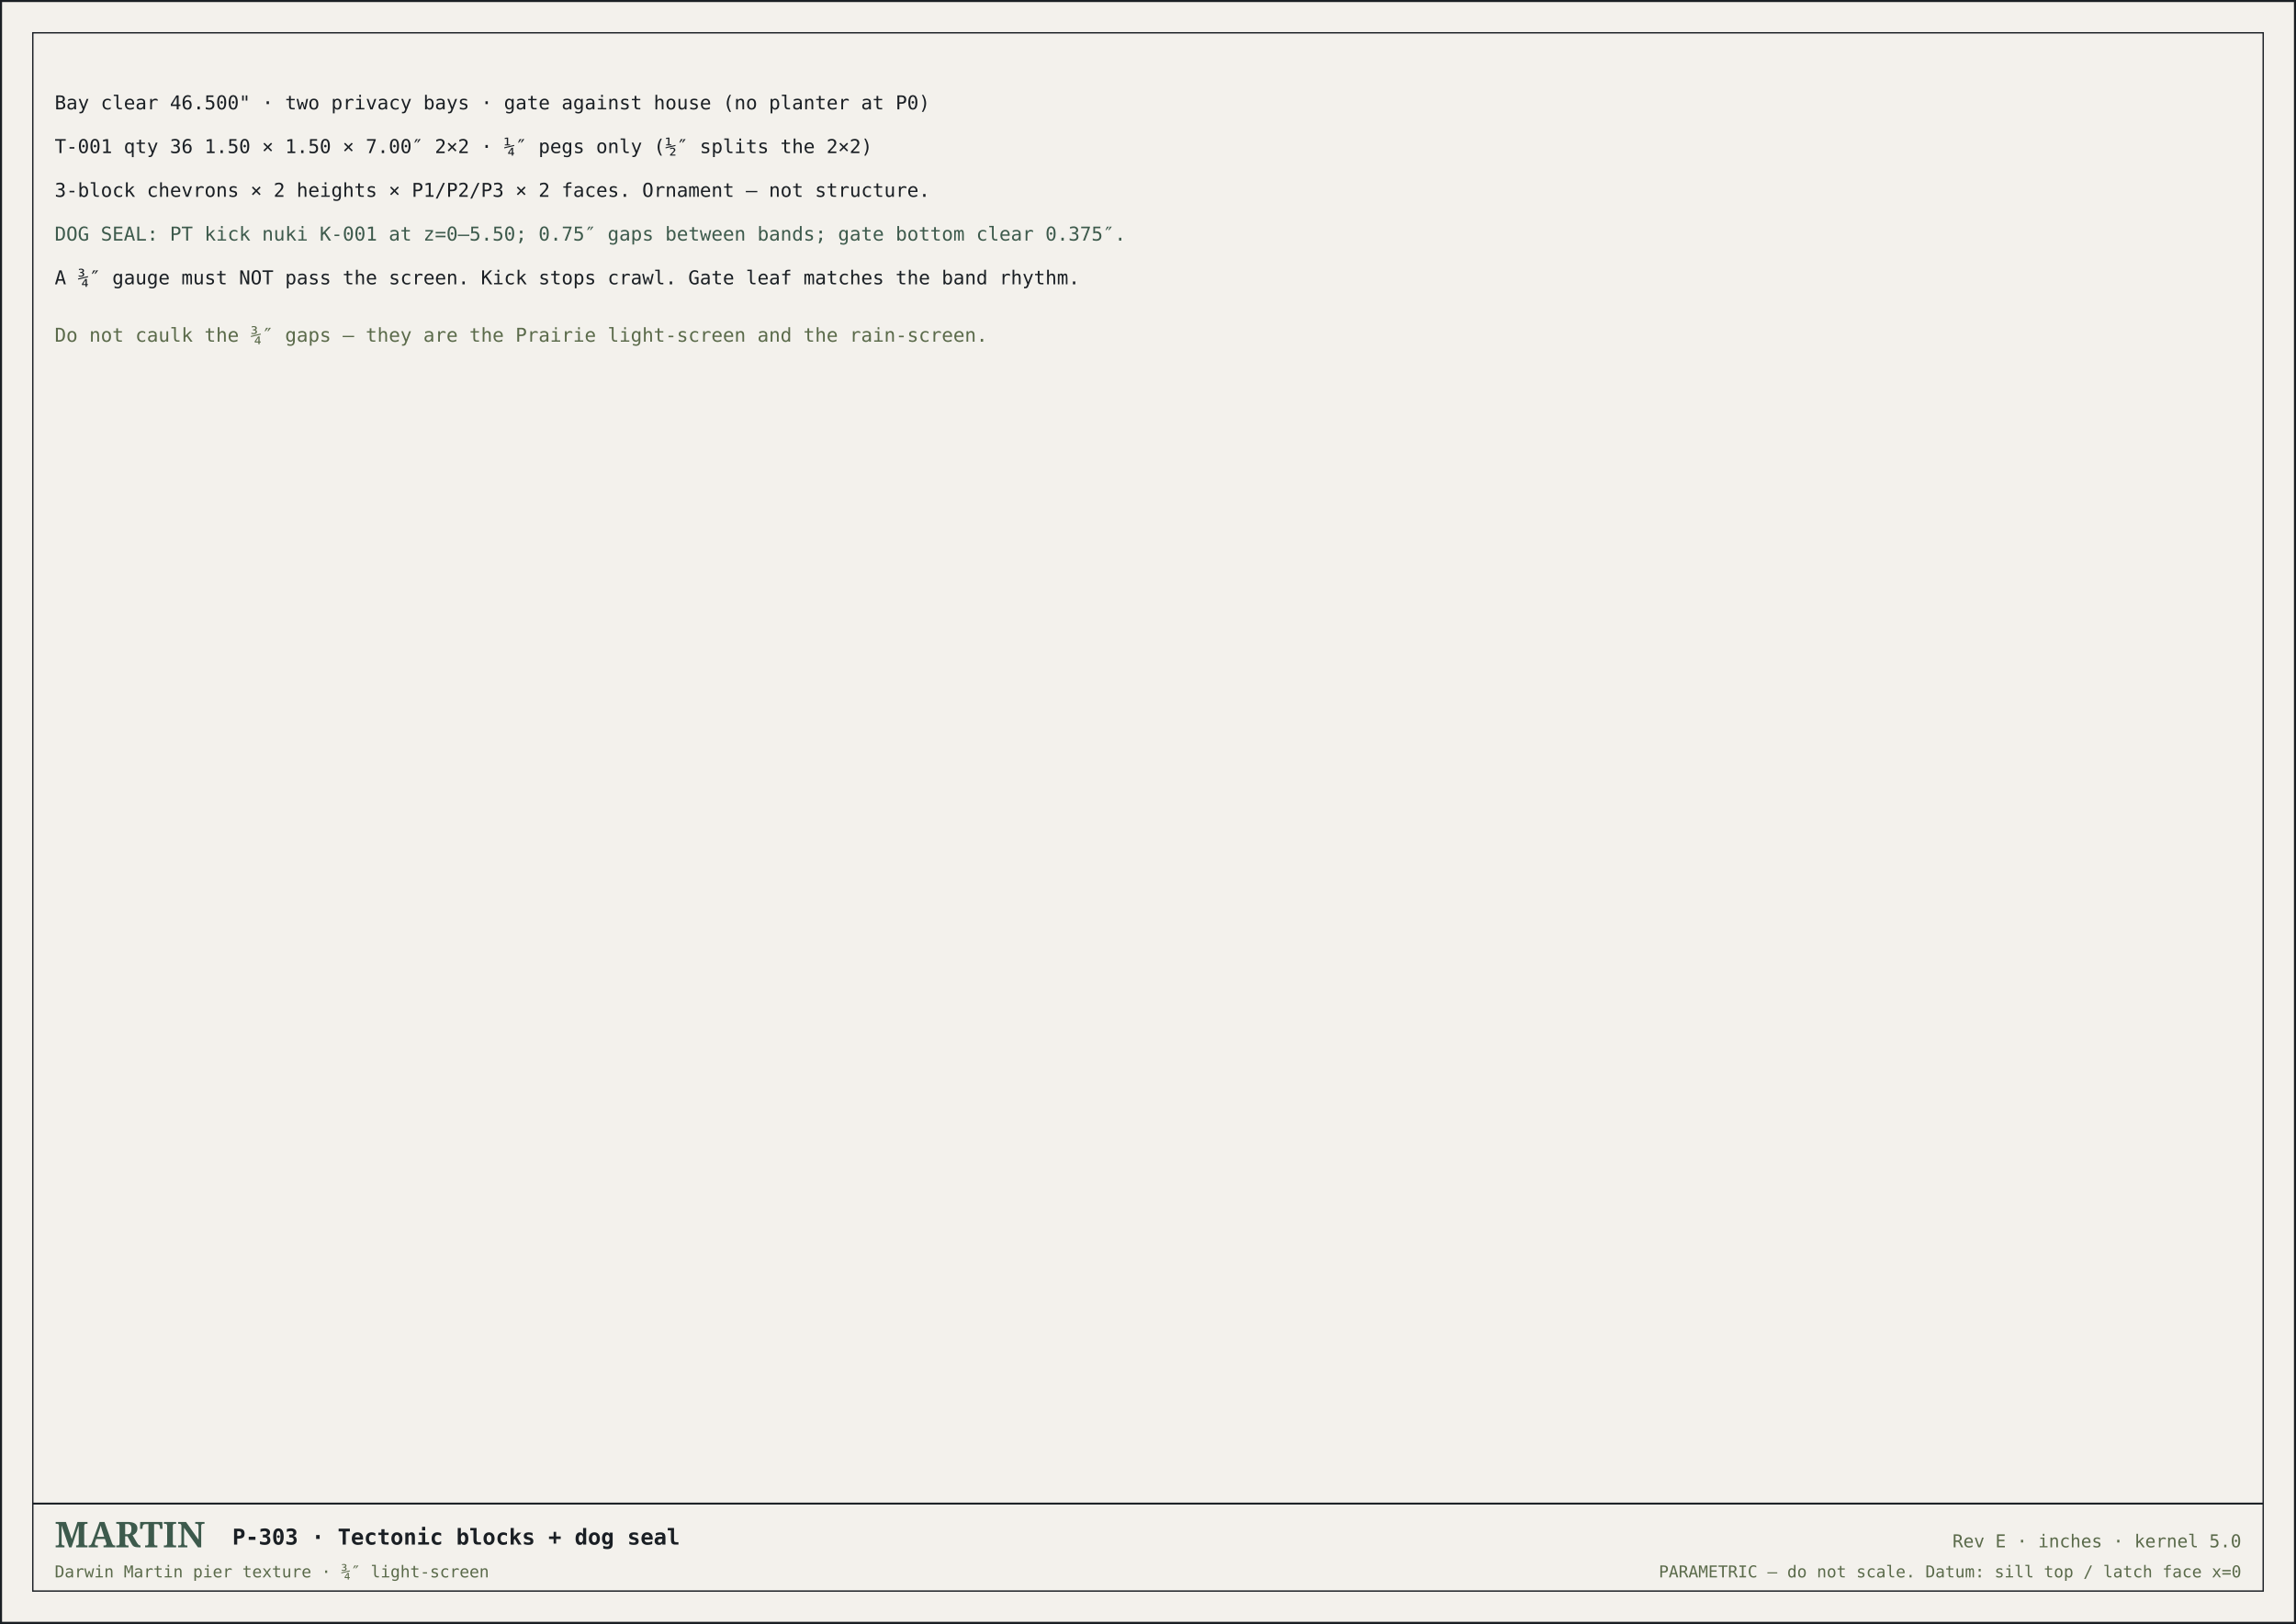
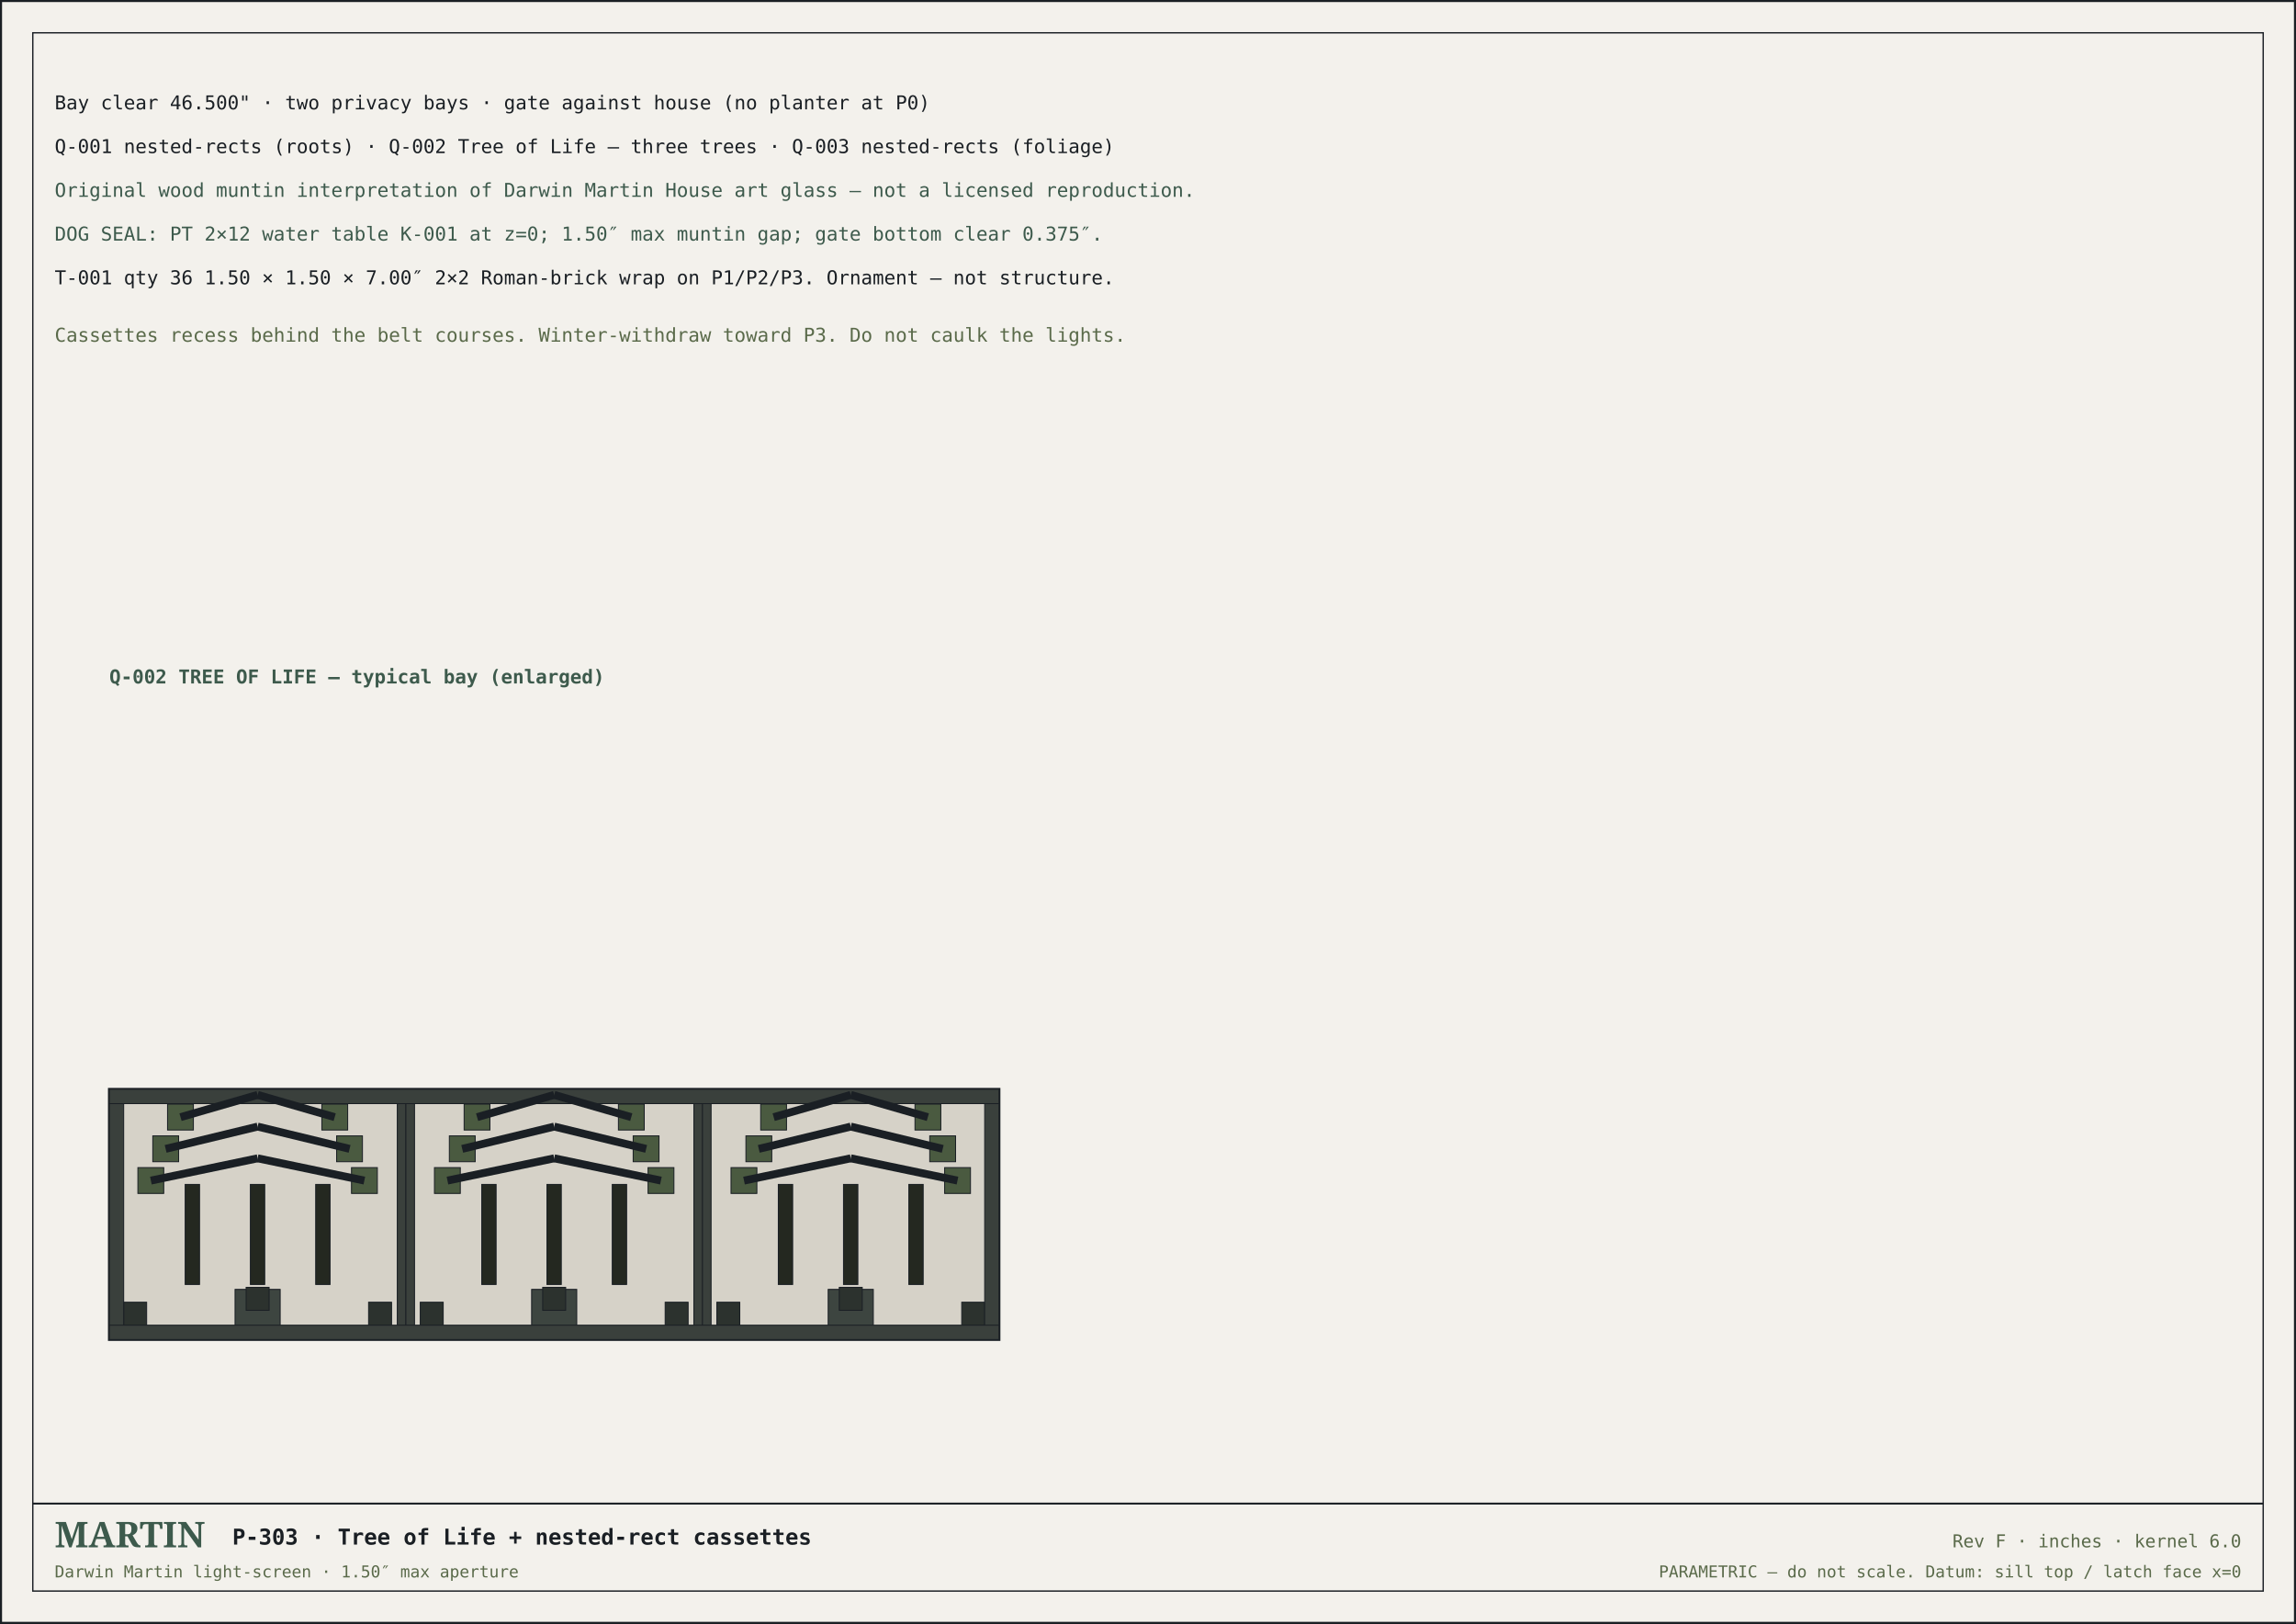
<svg xmlns="http://www.w3.org/2000/svg" width="1680" height="1188" viewBox="0 0 1680 1188">
  <rect x="0.0" y="0.0" width="1680.0" height="1188.0" fill="#f3f1ec" stroke="#1a1f24" stroke-width="3" />
  <rect x="24.0" y="24.0" width="1632.0" height="1140.0" fill="none" stroke="#1a1f24" stroke-width="1" />
  <line x1="24.0" y1="1100.0" x2="1656.0" y2="1100.0" stroke="#1a1f24" stroke-width="1.4" />
  <text x="40.0" y="1132.0" font-family="Georgia, serif" font-size="26" fill="#3d5a4c" text-anchor="start" font-weight="600">MARTIN</text>
-   <text x="170.0" y="1130.0" font-family="IBM Plex Mono, Menlo, monospace" font-size="16" fill="#1a1f24" text-anchor="start" font-weight="600">P-303  ·  Tectonic blocks + dog seal</text>
-   <text x="40.0" y="1154.0" font-family="IBM Plex Mono, Menlo, monospace" font-size="12" fill="#5a6a4a" text-anchor="start">Darwin Martin pier texture  ·  ¾″ light-screen</text>
-   <text x="1640.0" y="1132.0" font-family="IBM Plex Mono, Menlo, monospace" font-size="13" fill="#5a6a4a" text-anchor="end">Rev E  ·  inches  ·  kernel 5.0</text>
+   <text x="170.0" y="1130.0" font-family="IBM Plex Mono, Menlo, monospace" font-size="16" fill="#1a1f24" text-anchor="start" font-weight="600">P-303  ·  Tree of Life + nested-rect cassettes</text>
+   <text x="40.0" y="1154.0" font-family="IBM Plex Mono, Menlo, monospace" font-size="12" fill="#5a6a4a" text-anchor="start">Darwin Martin light-screen  ·  1.50″ max aperture</text>
+   <text x="1640.0" y="1132.0" font-family="IBM Plex Mono, Menlo, monospace" font-size="13" fill="#5a6a4a" text-anchor="end">Rev F  ·  inches  ·  kernel 6.0</text>
  <text x="1640.0" y="1154.0" font-family="IBM Plex Mono, Menlo, monospace" font-size="12" fill="#5a6a4a" text-anchor="end">PARAMETRIC — do not scale. Datum: sill top / latch face x=0</text>
  <text x="40.0" y="80.0" font-family="IBM Plex Mono, Menlo, monospace" font-size="14" fill="#1a1f24" text-anchor="start">Bay clear 46.500"  ·  two privacy bays  ·  gate against house (no planter at P0)</text>
-   <text x="40.0" y="112.0" font-family="IBM Plex Mono, Menlo, monospace" font-size="14" fill="#1a1f24" text-anchor="start">T-001  qty 36  1.50 × 1.50 × 7.00″  2×2  ·  ¼″ pegs only (½″ splits the 2×2)</text>
-   <text x="40.0" y="144.0" font-family="IBM Plex Mono, Menlo, monospace" font-size="14" fill="#1a1f24" text-anchor="start">3-block chevrons × 2 heights × P1/P2/P3 × 2 faces. Ornament — not structure.</text>
-   <text x="40.0" y="176.0" font-family="IBM Plex Mono, Menlo, monospace" font-size="14" fill="#3d5a4c" text-anchor="start">DOG SEAL: PT kick nuki K-001 at z=0–5.50; 0.75″ gaps between bands; gate bottom clear 0.375″.</text>
-   <text x="40.0" y="208.0" font-family="IBM Plex Mono, Menlo, monospace" font-size="14" fill="#1a1f24" text-anchor="start">A ¾″ gauge must NOT pass the screen. Kick stops crawl. Gate leaf matches the band rhythm.</text>
-   <text x="40.0" y="250.0" font-family="IBM Plex Mono, Menlo, monospace" font-size="14" fill="#5a6a4a" text-anchor="start">Do not caulk the ¾″ gaps — they are the Prairie light-screen and the rain-screen.</text>
+   <text x="40.0" y="112.0" font-family="IBM Plex Mono, Menlo, monospace" font-size="14" fill="#1a1f24" text-anchor="start">Q-001 nested-rects (roots)  ·  Q-002 Tree of Life — three trees  ·  Q-003 nested-rects (foliage)</text>
+   <text x="40.0" y="144.0" font-family="IBM Plex Mono, Menlo, monospace" font-size="14" fill="#3d5a4c" text-anchor="start">Original wood muntin interpretation of Darwin Martin House art glass — not a licensed reproduction.</text>
+   <text x="40.0" y="176.0" font-family="IBM Plex Mono, Menlo, monospace" font-size="14" fill="#3d5a4c" text-anchor="start">DOG SEAL: PT 2×12 water table K-001 at z=0; 1.50″ max muntin gap; gate bottom clear 0.375″.</text>
+   <text x="40.0" y="208.0" font-family="IBM Plex Mono, Menlo, monospace" font-size="14" fill="#1a1f24" text-anchor="start">T-001 qty 36  1.50 × 1.50 × 7.00″  2×2 Roman-brick wrap on P1/P2/P3. Ornament — not structure.</text>
+   <text x="40.0" y="250.0" font-family="IBM Plex Mono, Menlo, monospace" font-size="14" fill="#5a6a4a" text-anchor="start">Cassettes recess behind the belt courses. Winter-withdraw toward P3. Do not caulk the lights.</text>
+   <rect x="80.0" y="796.9" width="651.0" height="183.1" fill="#d6d2c8" stroke="#1a1f24" stroke-width="2" />
+   <rect x="172.0" y="943.3" width="33.0" height="33.0" fill="#3d4540" stroke="#1a1f24" stroke-width="0.7" />
+   <rect x="90.5" y="952.7" width="16.8" height="16.8" fill="#2c322e" stroke="#1a1f24" stroke-width="0.7" />
+   <rect x="269.7" y="952.7" width="16.8" height="16.8" fill="#2c322e" stroke="#1a1f24" stroke-width="0.7" />
+   <rect x="180.1" y="941.8" width="16.8" height="16.8" fill="#2c322e" stroke="#1a1f24" stroke-width="0.7" />
+   <rect x="135.5" y="866.5" width="10.5" height="73.2" fill="#242820" stroke="#1a1f24" stroke-width="0.7" />
+   <rect x="183.2" y="866.5" width="10.5" height="73.2" fill="#242820" stroke="#1a1f24" stroke-width="0.7" />
+   <rect x="231.0" y="866.5" width="10.5" height="73.2" fill="#242820" stroke="#1a1f24" stroke-width="0.7" />
+   <rect x="100.9" y="854.2" width="18.9" height="18.9" fill="#4a5a40" stroke="#1a1f24" stroke-width="0.7" />
+   <rect x="257.2" y="854.2" width="18.9" height="18.9" fill="#4a5a40" stroke="#1a1f24" stroke-width="0.7" />
+   <rect x="111.8" y="831.0" width="18.9" height="18.9" fill="#4a5a40" stroke="#1a1f24" stroke-width="0.7" />
+   <rect x="246.3" y="831.0" width="18.9" height="18.9" fill="#4a5a40" stroke="#1a1f24" stroke-width="0.7" />
+   <rect x="122.6" y="807.8" width="18.9" height="18.9" fill="#4a5a40" stroke="#1a1f24" stroke-width="0.7" />
+   <rect x="235.5" y="807.8" width="18.9" height="18.9" fill="#4a5a40" stroke="#1a1f24" stroke-width="0.7" />
+   <rect x="80.0" y="796.9" width="10.5" height="183.1" fill="#3a403c" stroke="#1a1f24" stroke-width="0.7" />
+   <rect x="290.7" y="796.9" width="6.3" height="183.1" fill="#3a403c" stroke="#1a1f24" stroke-width="0.7" />
+   <rect x="389.0" y="943.3" width="33.0" height="33.0" fill="#3d4540" stroke="#1a1f24" stroke-width="0.7" />
+   <rect x="307.5" y="952.7" width="16.8" height="16.8" fill="#2c322e" stroke="#1a1f24" stroke-width="0.7" />
+   <rect x="486.7" y="952.7" width="16.8" height="16.8" fill="#2c322e" stroke="#1a1f24" stroke-width="0.7" />
+   <rect x="397.1" y="941.8" width="16.8" height="16.8" fill="#2c322e" stroke="#1a1f24" stroke-width="0.7" />
+   <rect x="352.5" y="866.5" width="10.5" height="73.2" fill="#242820" stroke="#1a1f24" stroke-width="0.7" />
+   <rect x="400.2" y="866.5" width="10.5" height="73.2" fill="#242820" stroke="#1a1f24" stroke-width="0.7" />
+   <rect x="448.0" y="866.5" width="10.5" height="73.2" fill="#242820" stroke="#1a1f24" stroke-width="0.7" />
+   <rect x="317.9" y="854.2" width="18.9" height="18.9" fill="#4a5a40" stroke="#1a1f24" stroke-width="0.7" />
+   <rect x="474.2" y="854.2" width="18.9" height="18.9" fill="#4a5a40" stroke="#1a1f24" stroke-width="0.7" />
+   <rect x="328.8" y="831.0" width="18.9" height="18.9" fill="#4a5a40" stroke="#1a1f24" stroke-width="0.7" />
+   <rect x="463.3" y="831.0" width="18.9" height="18.9" fill="#4a5a40" stroke="#1a1f24" stroke-width="0.7" />
+   <rect x="339.6" y="807.8" width="18.9" height="18.9" fill="#4a5a40" stroke="#1a1f24" stroke-width="0.7" />
+   <rect x="452.5" y="807.8" width="18.9" height="18.9" fill="#4a5a40" stroke="#1a1f24" stroke-width="0.7" />
+   <rect x="297.0" y="796.9" width="6.3" height="183.1" fill="#3a403c" stroke="#1a1f24" stroke-width="0.7" />
+   <rect x="507.7" y="796.9" width="6.3" height="183.1" fill="#3a403c" stroke="#1a1f24" stroke-width="0.7" />
+   <rect x="606.0" y="943.3" width="33.0" height="33.0" fill="#3d4540" stroke="#1a1f24" stroke-width="0.7" />
+   <rect x="524.5" y="952.7" width="16.8" height="16.8" fill="#2c322e" stroke="#1a1f24" stroke-width="0.7" />
+   <rect x="703.7" y="952.7" width="16.8" height="16.8" fill="#2c322e" stroke="#1a1f24" stroke-width="0.7" />
+   <rect x="614.1" y="941.8" width="16.8" height="16.8" fill="#2c322e" stroke="#1a1f24" stroke-width="0.7" />
+   <rect x="569.5" y="866.5" width="10.5" height="73.2" fill="#242820" stroke="#1a1f24" stroke-width="0.7" />
+   <rect x="617.2" y="866.5" width="10.5" height="73.2" fill="#242820" stroke="#1a1f24" stroke-width="0.7" />
+   <rect x="665.0" y="866.5" width="10.5" height="73.2" fill="#242820" stroke="#1a1f24" stroke-width="0.7" />
+   <rect x="534.9" y="854.2" width="18.9" height="18.9" fill="#4a5a40" stroke="#1a1f24" stroke-width="0.7" />
+   <rect x="691.2" y="854.2" width="18.9" height="18.9" fill="#4a5a40" stroke="#1a1f24" stroke-width="0.7" />
+   <rect x="545.8" y="831.0" width="18.9" height="18.9" fill="#4a5a40" stroke="#1a1f24" stroke-width="0.7" />
+   <rect x="680.3" y="831.0" width="18.9" height="18.9" fill="#4a5a40" stroke="#1a1f24" stroke-width="0.7" />
+   <rect x="556.6" y="807.8" width="18.9" height="18.9" fill="#4a5a40" stroke="#1a1f24" stroke-width="0.7" />
+   <rect x="669.5" y="807.8" width="18.9" height="18.9" fill="#4a5a40" stroke="#1a1f24" stroke-width="0.7" />
+   <rect x="514.0" y="796.9" width="6.3" height="183.1" fill="#3a403c" stroke="#1a1f24" stroke-width="0.7" />
+   <rect x="720.5" y="796.9" width="10.5" height="183.1" fill="#3a403c" stroke="#1a1f24" stroke-width="0.7" />
+   <rect x="80.0" y="969.5" width="651.0" height="10.5" fill="#3a403c" stroke="#1a1f24" stroke-width="0.7" />
+   <rect x="80.0" y="796.9" width="651.0" height="10.5" fill="#3a403c" stroke="#1a1f24" stroke-width="0.7" />
+   <line x1="110.4" y1="863.7" x2="188.5" y2="847.4" stroke="#1a1f24" stroke-width="5.775" />
+   <line x1="266.6" y1="863.7" x2="188.5" y2="847.4" stroke="#1a1f24" stroke-width="5.775" />
+   <line x1="121.2" y1="840.5" x2="188.5" y2="824.2" stroke="#1a1f24" stroke-width="5.775" />
+   <line x1="255.8" y1="840.5" x2="188.5" y2="824.2" stroke="#1a1f24" stroke-width="5.775" />
+   <line x1="132.1" y1="817.3" x2="188.5" y2="801.0" stroke="#1a1f24" stroke-width="5.775" />
+   <line x1="244.9" y1="817.3" x2="188.5" y2="801.0" stroke="#1a1f24" stroke-width="5.775" />
+   <line x1="327.4" y1="863.7" x2="405.5" y2="847.4" stroke="#1a1f24" stroke-width="5.775" />
+   <line x1="483.6" y1="863.7" x2="405.5" y2="847.4" stroke="#1a1f24" stroke-width="5.775" />
+   <line x1="338.2" y1="840.5" x2="405.5" y2="824.2" stroke="#1a1f24" stroke-width="5.775" />
+   <line x1="472.8" y1="840.5" x2="405.5" y2="824.2" stroke="#1a1f24" stroke-width="5.775" />
+   <line x1="349.1" y1="817.3" x2="405.5" y2="801.0" stroke="#1a1f24" stroke-width="5.775" />
+   <line x1="461.9" y1="817.3" x2="405.5" y2="801.0" stroke="#1a1f24" stroke-width="5.775" />
+   <line x1="544.4" y1="863.7" x2="622.5" y2="847.4" stroke="#1a1f24" stroke-width="5.775" />
+   <line x1="700.6" y1="863.7" x2="622.5" y2="847.4" stroke="#1a1f24" stroke-width="5.775" />
+   <line x1="555.2" y1="840.5" x2="622.5" y2="824.2" stroke="#1a1f24" stroke-width="5.775" />
+   <line x1="689.8" y1="840.5" x2="622.5" y2="824.2" stroke="#1a1f24" stroke-width="5.775" />
+   <line x1="566.1" y1="817.3" x2="622.5" y2="801.0" stroke="#1a1f24" stroke-width="5.775" />
+   <line x1="678.9" y1="817.3" x2="622.5" y2="801.0" stroke="#1a1f24" stroke-width="5.775" />
+   <text x="80.0" y="500.0" font-family="IBM Plex Mono, Menlo, monospace" font-size="14" fill="#3d5a4c" text-anchor="start" font-weight="600">Q-002 TREE OF LIFE — typical bay (enlarged)</text>
</svg>
